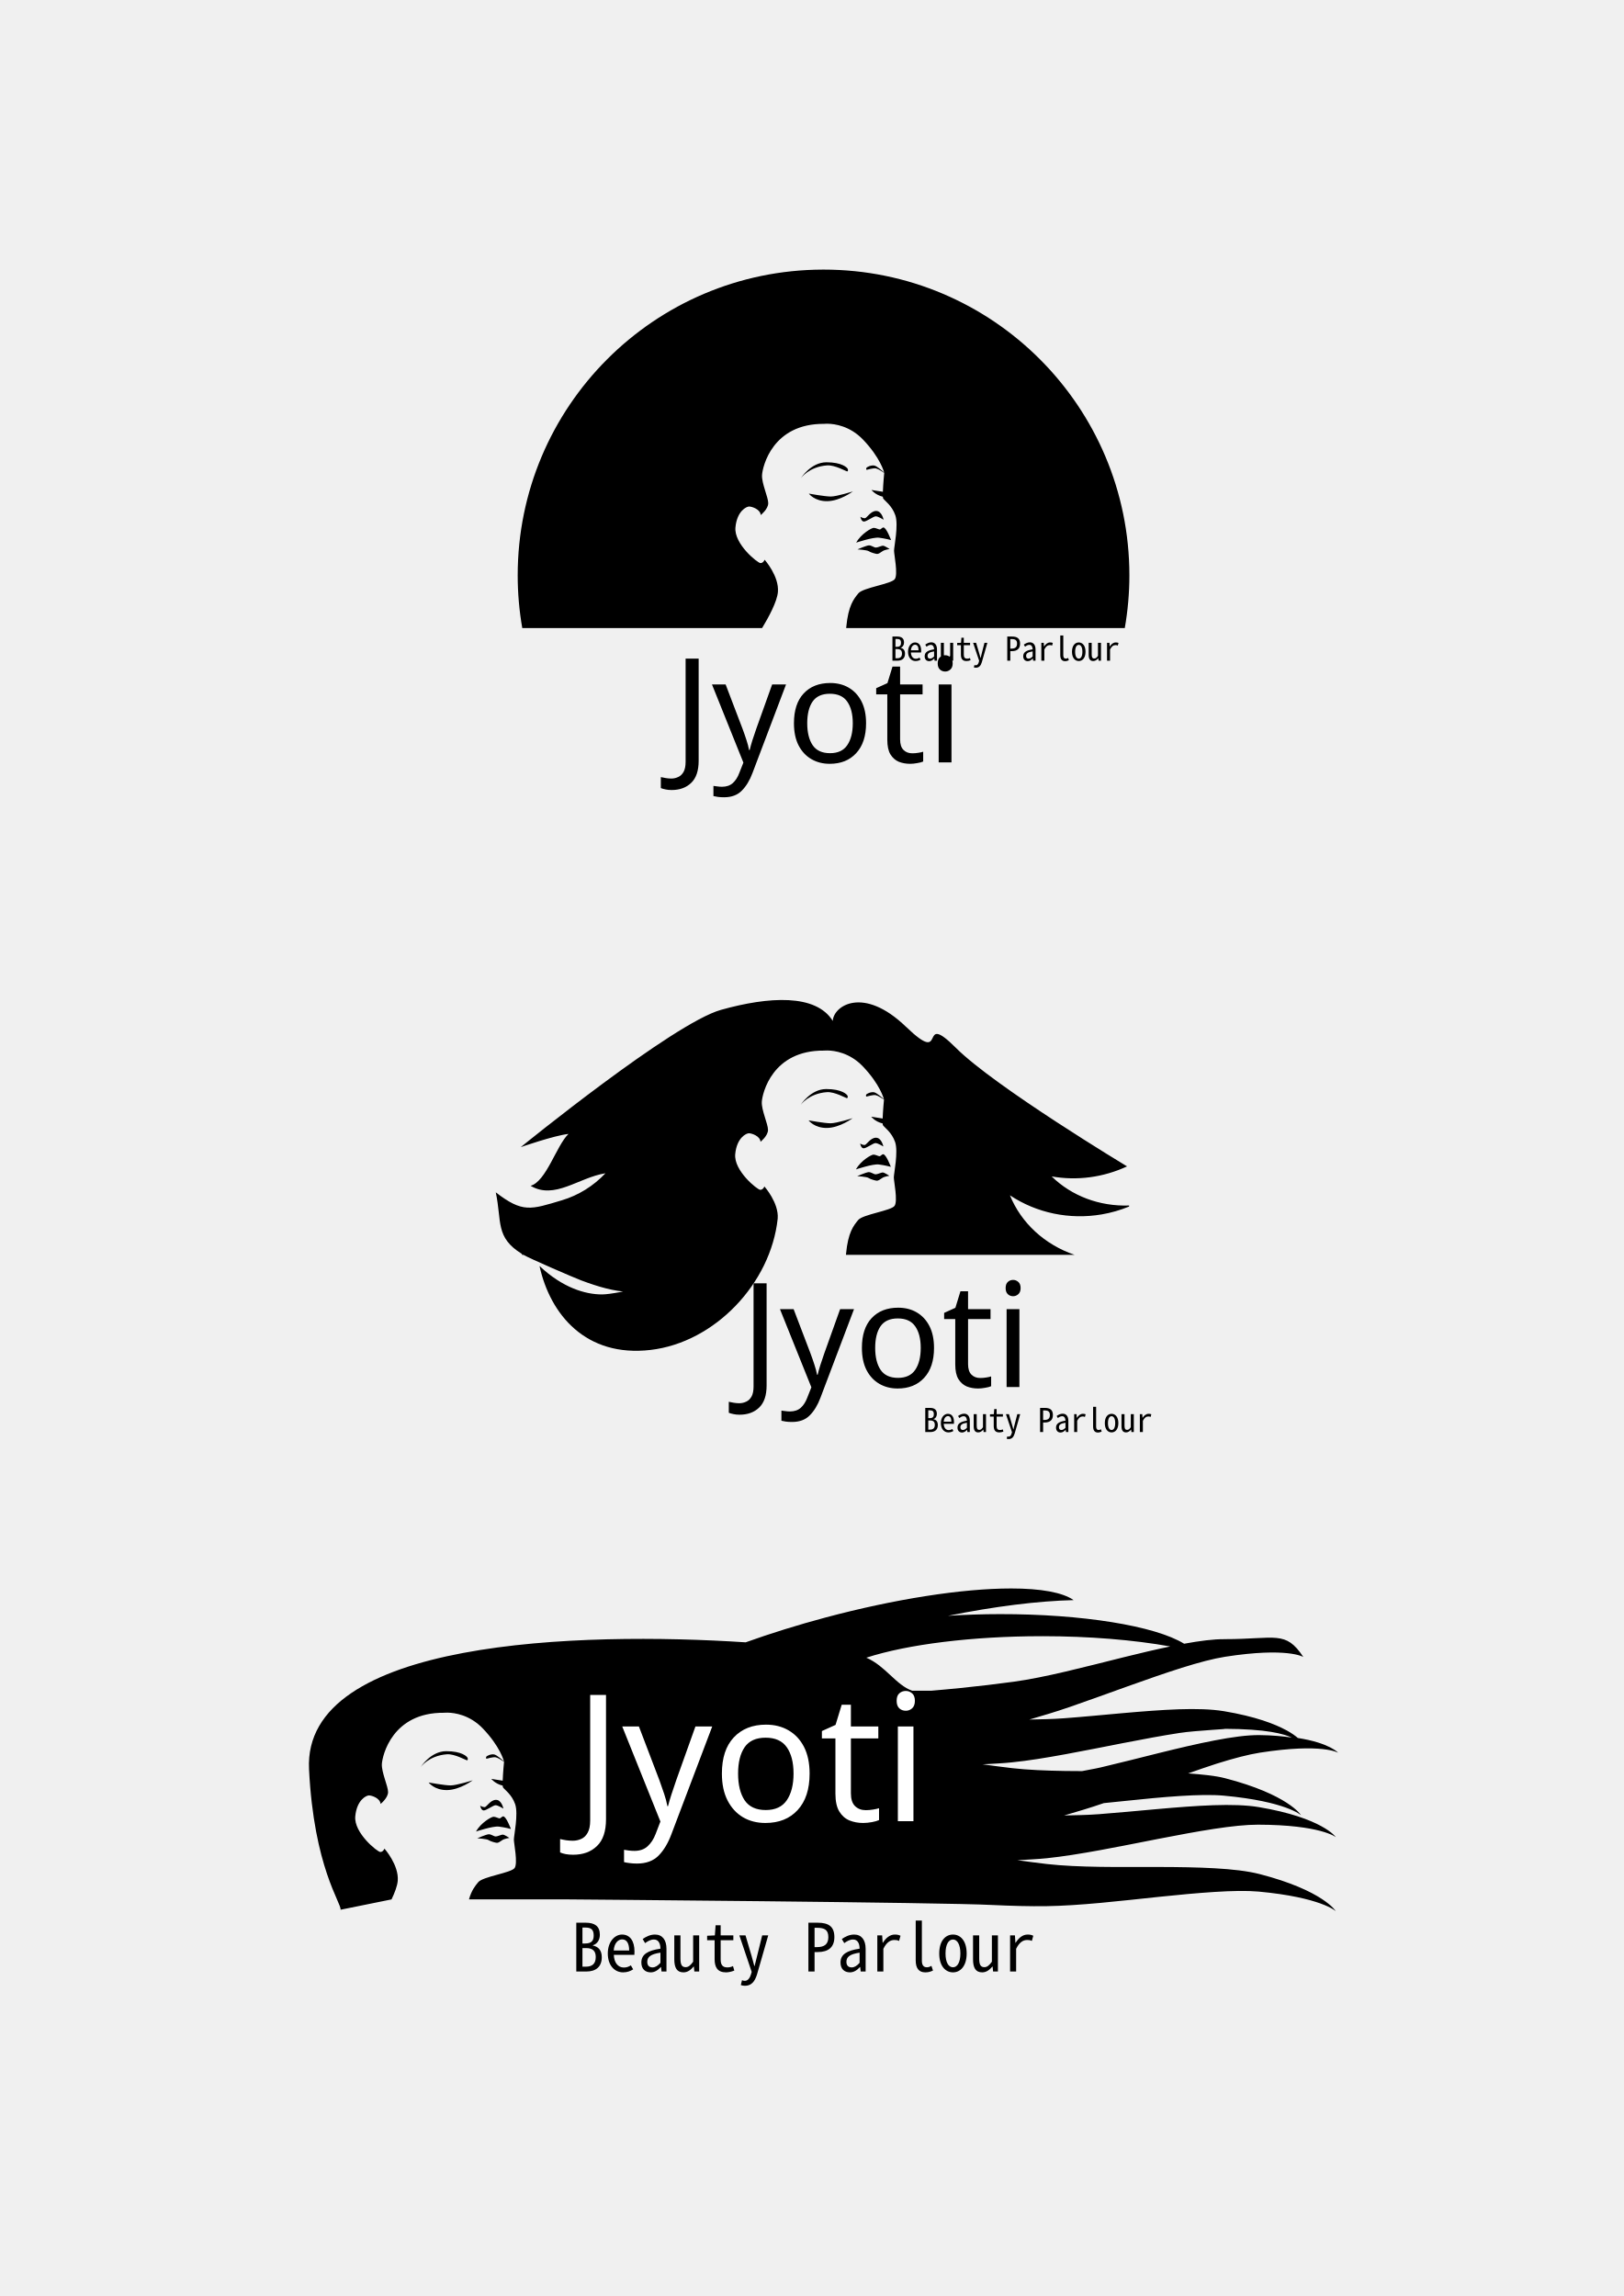
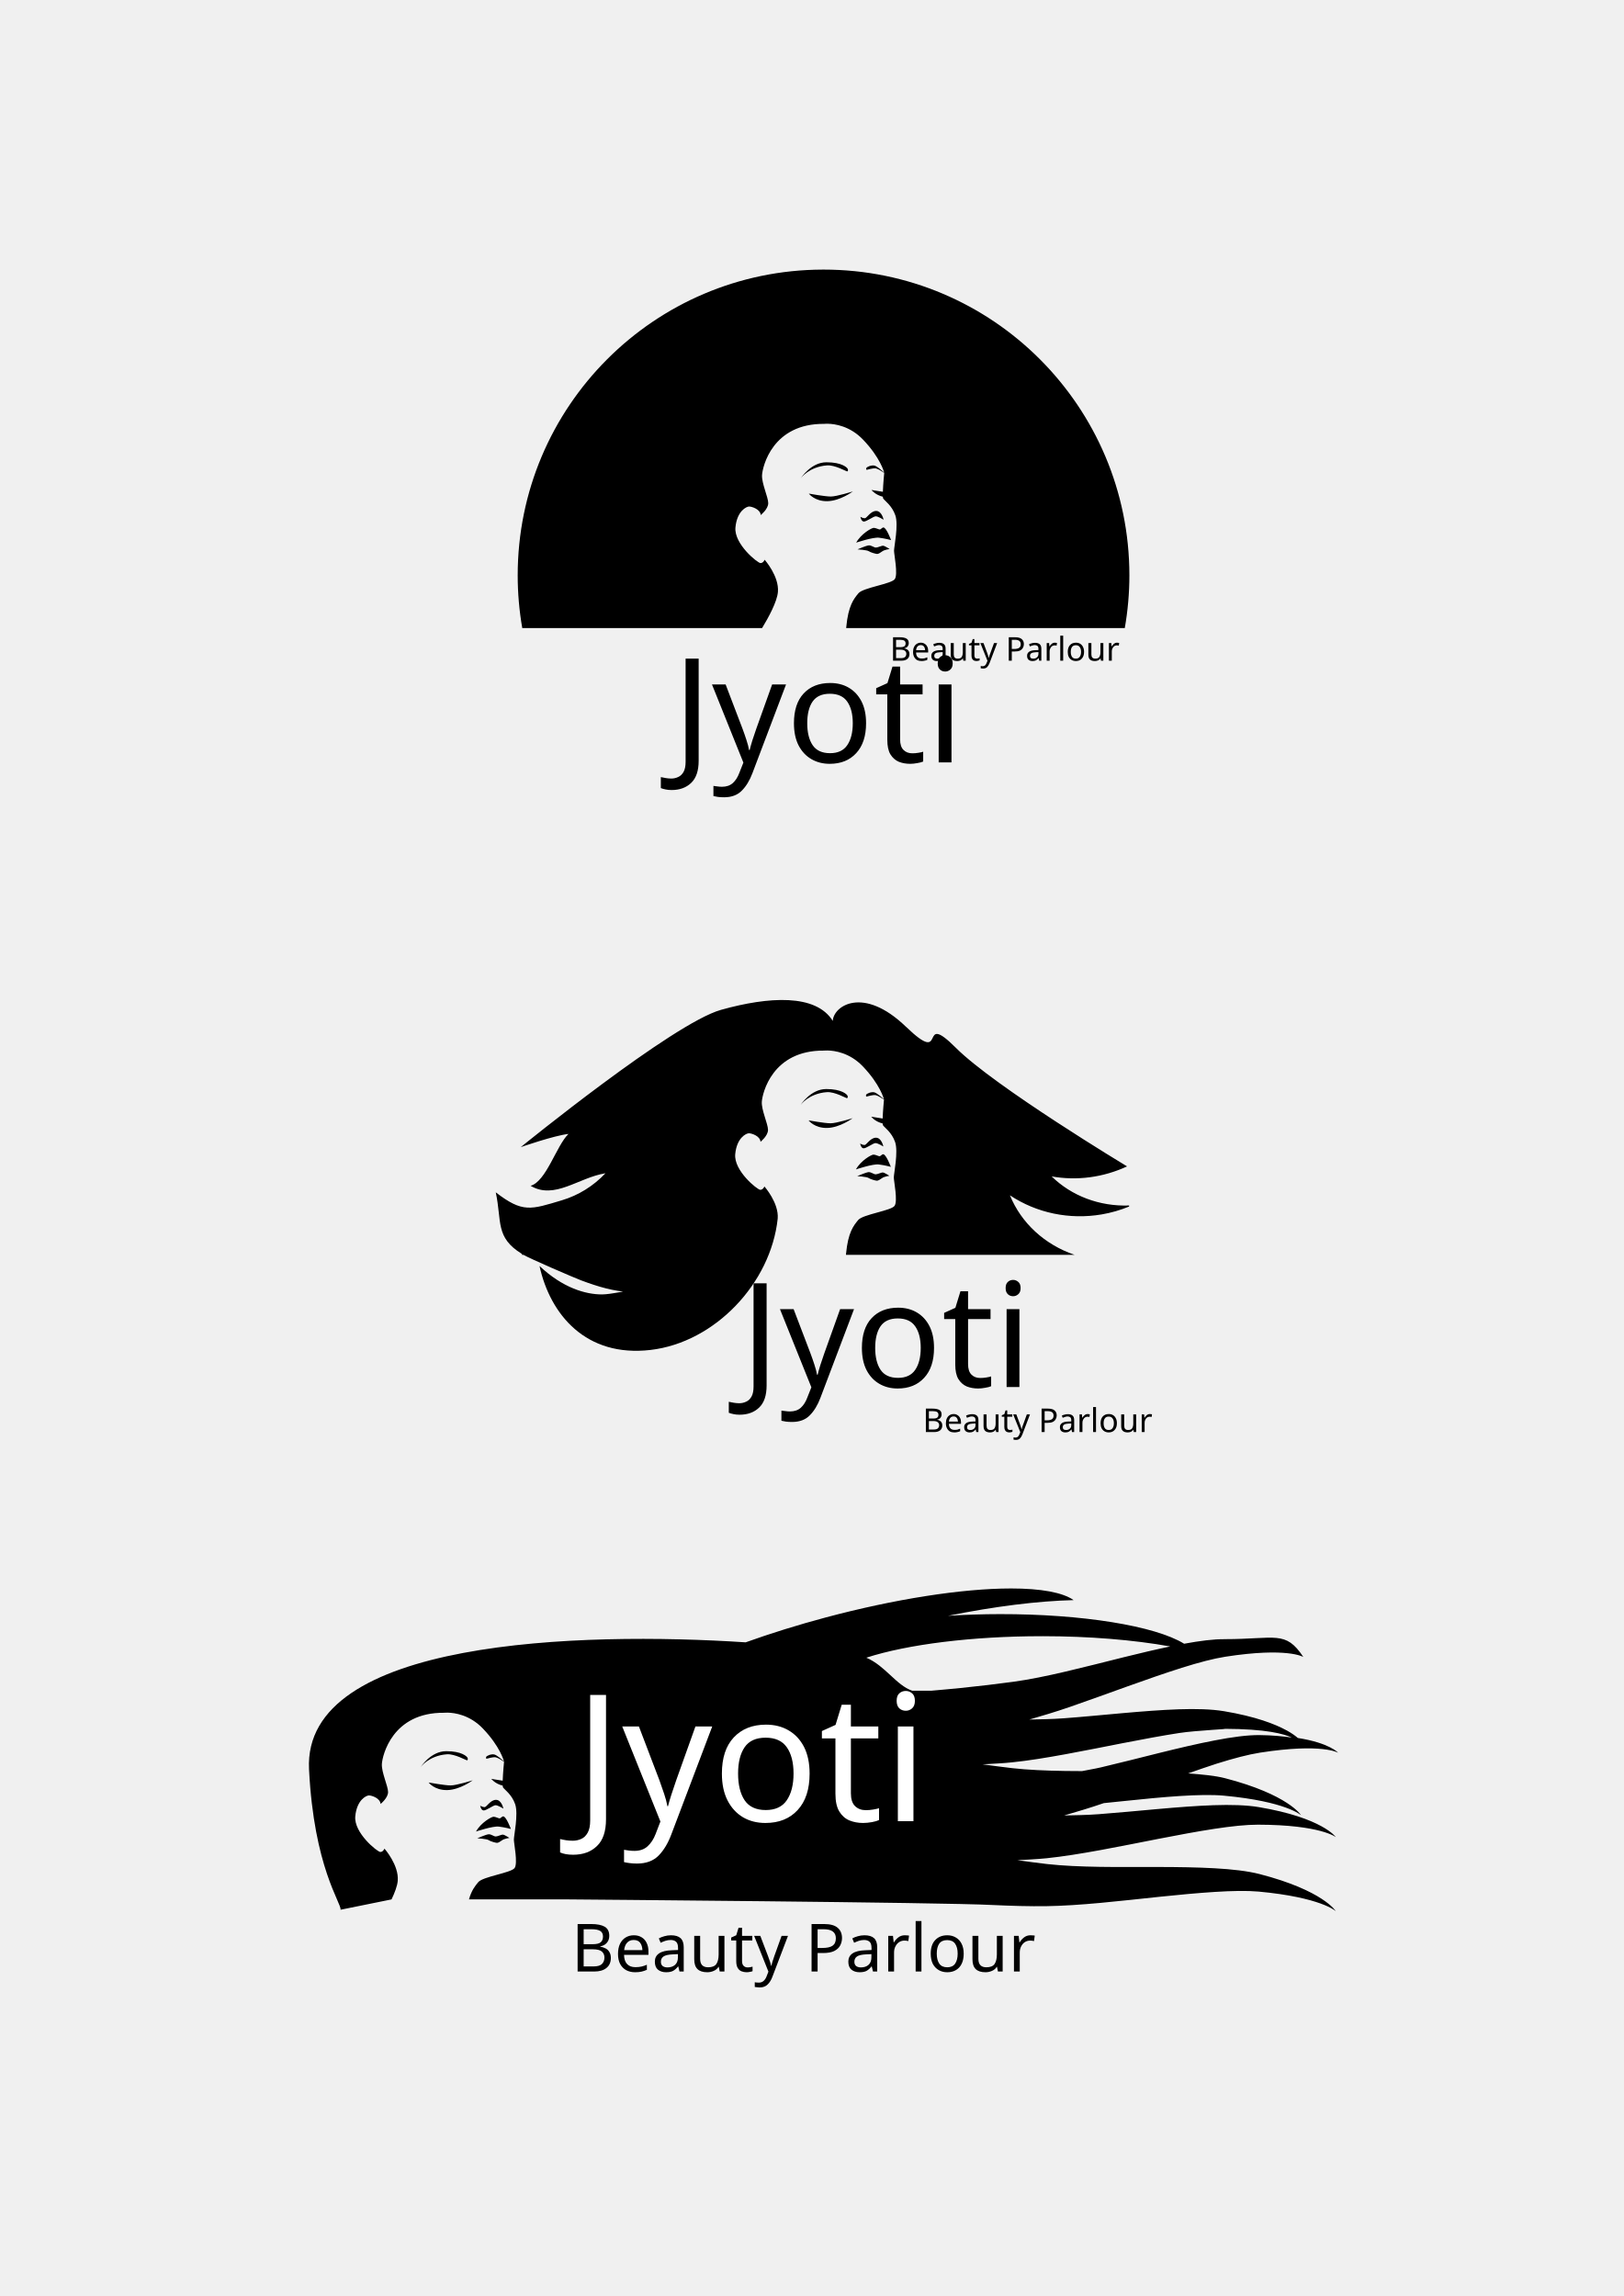
- <svg xmlns="http://www.w3.org/2000/svg" width="210mm" height="297mm" viewBox="0 0 210 297" version="1.1" id="svg8">
+ <svg xmlns="http://www.w3.org/2000/svg" id="svg8" version="1.1" viewBox="0 0 210 297" height="297mm" width="210mm">
  <defs id="defs2">
    </defs>
  <g id="layer1">
-     <g id="g1078" transform="translate(35.5906,13.22917)">
-       <path id="path923" style="fill:#000000;stroke:none;stroke-width:0.794;stroke-linecap:round" d="m 70.811,21.645 c -21.803,0.06 -39.446,17.752 -39.446,39.556 -6.3e-5,2.286 0.199,4.566 0.592,6.815 h 31.015 c 0.826,-1.36 1.945,-3.409 2.049,-4.682 0.167,-2.038 -1.719,-4.159 -1.719,-4.159 0,0 -0.167,0.434 -0.534,0.434 -0.368,0 -3.441,-2.472 -3.241,-4.611 0.2,-2.138 1.436,-2.706 1.77,-2.706 0.334,0 1.437,0.334 1.504,1.102 0,0 0.968,-0.768 0.968,-1.537 0,-0.768 -0.868,-2.573 -0.802,-3.642 0.067,-1.069 1.336,-6.681 8.051,-6.615 0,0 0.171,-0.021 0.464,-0.015 0.877,0.017 2.844,0.274 4.548,2.053 2.229,2.328 2.718,4.194 2.736,4.264 -0.283,-0.259 -0.948,-0.843 -1.268,-0.908 -0.41,-0.084 -0.999,0.181 -1.041,0.322 -0.043,0.141 -2.27e-4,0.229 0.056,0.229 0.057,0 0.822,-0.256 1.188,-0.181 0.31,0.064 0.876,0.446 1.067,0.577 -0.004,0.043 -0.141,1.463 -0.173,2.444 -0.752,-0.108 -1.478,-0.236 -1.478,-0.236 0,0 0.47,0.628 1.477,0.878 0.008,0.113 0.022,0.195 0.043,0.229 0.167,0.267 1.135,0.902 1.569,2.171 0.434,1.27 -0.167,4.076 -0.167,4.577 0,0.501 0.535,3.04 0.1,3.675 -0.434,0.635 -4.109,1.103 -4.71,1.838 -0.601,0.735 -1.303,1.57 -1.57,4.376 -0.004,0.044 -0.006,0.079 -0.01,0.122 H 109.882 c 0.394,-2.25 0.595,-4.53 0.595,-6.815 -9e-5,-21.846 -17.71,-39.556 -39.556,-39.556 -0.037,-5e-5 -0.073,-5e-5 -0.11,0 z m 0.482,24.925 c -2.008,0 -3.307,2.055 -3.307,2.055 0,0 1.063,-1.488 3.402,-1.654 0.992,-0.07 2.481,0.779 2.575,0.779 0.095,0 0.165,-0.118 0.095,-0.307 -0.071,-0.189 -0.756,-0.874 -2.764,-0.874 z m 3.426,3.768 c 0,0 -2.091,0.661 -2.859,0.661 -0.768,0 -2.844,-0.378 -2.844,-0.378 0,0 0.753,1.016 2.407,0.98 1.654,-0.035 3.296,-1.264 3.296,-1.264 z m 3.012,2.527 c -0.732,0 -1.217,0.945 -1.476,0.945 -0.26,0 -0.567,-0.189 -0.567,-0.189 0,0 0.095,0.579 0.425,0.614 0.331,0.035 1.228,-0.65 1.535,-0.673 0.307,-0.024 1.04,0.437 1.04,0.437 0,0 -0.225,-1.134 -0.957,-1.134 z m 0.933,2.138 c -0.165,0 -0.331,0.259 -0.472,0.259 -0.142,0 -0.52,-0.212 -0.78,-0.212 -0.26,0 -1.63,0.756 -2.268,1.914 0,0 2.174,-0.732 2.953,-0.638 0.78,0.095 1.559,0.307 1.559,0.307 0,0 -0.605,-1.63 -0.992,-1.63 z m -1.89,2.315 c -0.331,0.024 -1.465,0.519 -1.465,0.519 0,0 1.229,0.071 1.465,0.236 0.236,0.165 0.921,0.355 1.087,0.355 0.165,0 0.425,-0.166 0.685,-0.355 0.26,-0.189 0.921,-0.283 0.921,-0.283 0,0 -0.614,-0.402 -0.827,-0.425 -0.213,-0.024 -0.685,0.236 -0.945,0.236 -0.26,0 -0.591,-0.307 -0.921,-0.283 z" />
-       <text xml:space="preserve" style="font-style:normal;font-variant:normal;font-weight:normal;font-stretch:normal;font-size:18.793px;line-height:1.25;font-family:'Courier New';-inkscape-font-specification:'Courier New';letter-spacing:0px;word-spacing:0px;fill:#000000;fill-opacity:1;stroke:none;stroke-width:0.47" x="51.348" y="85.386" id="text835">
-         <tspan id="tspan833" x="51.348" y="85.386" style="font-style:normal;font-variant:normal;font-weight:normal;font-stretch:normal;font-family:'Great Vibes';-inkscape-font-specification:'Great Vibes';stroke-width:0.47">Jyoti</tspan>
+     <g transform="translate(35.5906,13.22917)" id="g1078">
+       <path d="m 70.811,21.645 c -21.803,0.06 -39.446,17.752 -39.446,39.556 -6.3e-5,2.286 0.199,4.566 0.592,6.815 h 31.015 c 0.826,-1.36 1.945,-3.409 2.049,-4.682 0.167,-2.038 -1.719,-4.159 -1.719,-4.159 0,0 -0.167,0.434 -0.534,0.434 -0.368,0 -3.441,-2.472 -3.241,-4.611 0.2,-2.138 1.436,-2.706 1.77,-2.706 0.334,0 1.437,0.334 1.504,1.102 0,0 0.968,-0.768 0.968,-1.537 0,-0.768 -0.868,-2.573 -0.802,-3.642 0.067,-1.069 1.336,-6.681 8.051,-6.615 0,0 0.171,-0.021 0.464,-0.015 0.877,0.017 2.844,0.274 4.548,2.053 2.229,2.328 2.718,4.194 2.736,4.264 -0.283,-0.259 -0.948,-0.843 -1.268,-0.908 -0.41,-0.084 -0.999,0.181 -1.041,0.322 -0.043,0.141 -2.27e-4,0.229 0.056,0.229 0.057,0 0.822,-0.256 1.188,-0.181 0.31,0.064 0.876,0.446 1.067,0.577 -0.004,0.043 -0.141,1.463 -0.173,2.444 -0.752,-0.108 -1.478,-0.236 -1.478,-0.236 0,0 0.47,0.628 1.477,0.878 0.008,0.113 0.022,0.195 0.043,0.229 0.167,0.267 1.135,0.902 1.569,2.171 0.434,1.27 -0.167,4.076 -0.167,4.577 0,0.501 0.535,3.04 0.1,3.675 -0.434,0.635 -4.109,1.103 -4.71,1.838 -0.601,0.735 -1.303,1.57 -1.57,4.376 -0.004,0.044 -0.006,0.079 -0.01,0.122 H 109.882 c 0.394,-2.25 0.595,-4.53 0.595,-6.815 -9e-5,-21.846 -17.71,-39.556 -39.556,-39.556 -0.037,-5e-5 -0.073,-5e-5 -0.11,0 z m 0.482,24.925 c -2.008,0 -3.307,2.055 -3.307,2.055 0,0 1.063,-1.488 3.402,-1.654 0.992,-0.07 2.481,0.779 2.575,0.779 0.095,0 0.165,-0.118 0.095,-0.307 -0.071,-0.189 -0.756,-0.874 -2.764,-0.874 z m 3.426,3.768 c 0,0 -2.091,0.661 -2.859,0.661 -0.768,0 -2.844,-0.378 -2.844,-0.378 0,0 0.753,1.016 2.407,0.98 1.654,-0.035 3.296,-1.264 3.296,-1.264 z m 3.012,2.527 c -0.732,0 -1.217,0.945 -1.476,0.945 -0.26,0 -0.567,-0.189 -0.567,-0.189 0,0 0.095,0.579 0.425,0.614 0.331,0.035 1.228,-0.65 1.535,-0.673 0.307,-0.024 1.04,0.437 1.04,0.437 0,0 -0.225,-1.134 -0.957,-1.134 z m 0.933,2.138 c -0.165,0 -0.331,0.259 -0.472,0.259 -0.142,0 -0.52,-0.212 -0.78,-0.212 -0.26,0 -1.63,0.756 -2.268,1.914 0,0 2.174,-0.732 2.953,-0.638 0.78,0.095 1.559,0.307 1.559,0.307 0,0 -0.605,-1.63 -0.992,-1.63 z m -1.89,2.315 c -0.331,0.024 -1.465,0.519 -1.465,0.519 0,0 1.229,0.071 1.465,0.236 0.236,0.165 0.921,0.355 1.087,0.355 0.165,0 0.425,-0.166 0.685,-0.355 0.26,-0.189 0.921,-0.283 0.921,-0.283 0,0 -0.614,-0.402 -0.827,-0.425 -0.213,-0.024 -0.685,0.236 -0.945,0.236 -0.26,0 -0.591,-0.307 -0.921,-0.283 z" style="fill:#000000;stroke:none;stroke-width:0.794;stroke-linecap:round" id="path923" />
+       <text id="text835" y="85.386" x="51.348" style="font-style:normal;font-variant:normal;font-weight:normal;font-stretch:normal;font-size:18.793px;line-height:1.25;font-family:'Courier New';-inkscape-font-specification:'Courier New';letter-spacing:0px;word-spacing:0px;fill:#000000;fill-opacity:1;stroke:none;stroke-width:0.47" xml:space="preserve">
+         <tspan style="font-style:normal;font-variant:normal;font-weight:normal;font-stretch:normal;font-family:'Great Vibes';-inkscape-font-specification:'Great Vibes';stroke-width:0.47" y="85.386" x="51.348" id="tspan833">Jyoti</tspan>
      </text>
-       <text xml:space="preserve" style="font-style:normal;font-variant:normal;font-weight:normal;font-stretch:normal;font-size:4.248px;line-height:1.25;font-family:'Noto Sans Mono CJK TC';-inkscape-font-specification:'Noto Sans Mono CJK TC, Normal';font-variant-ligatures:normal;font-variant-caps:normal;font-variant-numeric:normal;font-variant-east-asian:normal;letter-spacing:0px;word-spacing:0px;fill:#000000;fill-opacity:1;stroke:none;stroke-width:0.106" x="79.503" y="72.232" id="text839">
-         <tspan id="tspan837" x="79.503" y="72.232" style="font-style:normal;font-variant:normal;font-weight:normal;font-stretch:normal;font-size:4.248px;font-family:'Noto Sans Mono CJK TC';-inkscape-font-specification:'Noto Sans Mono CJK TC, Normal';font-variant-ligatures:normal;font-variant-caps:normal;font-variant-numeric:normal;font-variant-east-asian:normal;stroke-width:0.106">Beauty Parlour</tspan>
+       <text id="text839" y="72.232" x="79.503" style="font-style:normal;font-variant:normal;font-weight:normal;font-stretch:normal;font-size:4.248px;line-height:1.25;font-family:'Noto Sans';-inkscape-font-specification:'Noto Sans, Normal';font-variant-ligatures:normal;font-variant-caps:normal;font-variant-numeric:normal;font-variant-east-asian:normal;letter-spacing:0px;word-spacing:0px;fill:#000000;fill-opacity:1;stroke:none;stroke-width:0.106;" xml:space="preserve">
+         <tspan style="font-style:normal;font-variant:normal;font-weight:normal;font-stretch:normal;font-size:4.248px;font-family:'Noto Sans';-inkscape-font-specification:'Noto Sans, Normal';font-variant-ligatures:normal;font-variant-caps:normal;font-variant-numeric:normal;font-variant-east-asian:normal;stroke-width:0.106;" y="72.232" x="79.503" id="tspan837">Beauty Parlour</tspan>
      </text>
    </g>
-     <g id="g1071" transform="translate(56.72663,42.71131)">
-       <path id="path944" style="fill:#000000;stroke:none;stroke-width:0.794;stroke-linecap:round" d="m 60.446,90.107 c -5.533,-5.344 -9.383,-2.695 -9.467,-0.755 -2.182,-3.52 -8.244,-3.17 -14.46,-1.432 -6.216,1.739 -25.893,17.756 -25.893,17.756 0,0 4.332,-1.51 6.171,-1.707 -1.548,1.48 -2.874,6.149 -4.901,6.709 3.111,1.845 6.184,-1.063 9.685,-1.623 -1.561,1.656 -3.497,2.857 -5.638,3.497 -4.016,1.2 -5.065,1.663 -8.55,-1.029 0.81,3.785 -0.094,5.821 3.378,7.963 0.007,0.04 0.013,0.081 0.02,0.121 h 0.18 c 0.807,0.482 6.571,2.97 7.454,3.301 4.49,1.685 8.153,2.357 11.997,-0.094 0,0 -7.193,1.916 -9.302,1.916 -2.11,-1.3e-4 -5.057,-0.837 -8.069,-3.679 1.387,6.319 6.027,11.83 14.353,10.86 8.326,-0.969 15.56,-8.617 16.452,-16.987 0.167,-2.038 -1.719,-4.159 -1.719,-4.159 0,0 -0.167,0.434 -0.534,0.434 -0.368,0 -3.441,-2.472 -3.241,-4.611 0.2,-2.138 1.436,-2.706 1.77,-2.706 0.334,0 1.437,0.334 1.504,1.102 0,0 0.968,-0.768 0.968,-1.537 0,-0.768 -0.868,-2.573 -0.802,-3.642 0.067,-1.069 1.336,-6.681 8.051,-6.615 0,0 0.171,-0.021 0.464,-0.015 0.877,0.017 2.844,0.274 4.548,2.053 2.229,2.328 2.718,4.194 2.736,4.264 -0.283,-0.259 -0.948,-0.843 -1.268,-0.908 -0.41,-0.084 -0.999,0.181 -1.041,0.322 -0.043,0.141 -2.3e-4,0.229 0.056,0.229 0.057,0 0.822,-0.256 1.188,-0.181 0.31,0.064 0.876,0.446 1.067,0.577 -0.004,0.043 -0.141,1.463 -0.173,2.444 -0.752,-0.108 -1.478,-0.236 -1.478,-0.236 0,0 0.47,0.628 1.477,0.878 0.008,0.113 0.022,0.195 0.043,0.229 0.167,0.267 1.135,0.902 1.569,2.171 0.434,1.27 -0.167,4.076 -0.167,4.577 0,0.501 0.535,3.04 0.1,3.675 -0.434,0.635 -4.109,1.103 -4.71,1.838 -0.601,0.735 -1.303,1.57 -1.57,4.376 -0.004,0.044 -0.006,0.079 -0.01,0.122 h 29.562 c -3.864,-1.318 -6.9,-4.116 -8.352,-7.696 3.448,2.294 7.709,3.181 11.868,2.47 1.216,-0.208 2.405,-0.55 3.543,-1.018 5.29e-4,-0.045 7.94e-4,-0.089 0.002,-0.134 -3.82,0.131 -7.427,-1.224 -10.02,-3.763 3.273,0.584 6.686,0.13 9.754,-1.297 0,0 -17.114,-10.307 -22.13,-15.327 -5.016,-5.02 -0.931,2.607 -6.464,-2.737 z M 50.126,98.163 c -2.008,0 -3.307,2.055 -3.307,2.055 0,0 1.063,-1.488 3.402,-1.654 0.992,-0.07 2.481,0.779 2.575,0.779 0.095,0 0.165,-0.118 0.095,-0.307 -0.071,-0.189 -0.756,-0.874 -2.764,-0.874 z m 3.426,3.768 c 0,0 -2.091,0.661 -2.859,0.661 -0.768,0 -2.844,-0.378 -2.844,-0.378 0,0 0.753,1.016 2.407,0.98 1.654,-0.035 3.296,-1.264 3.296,-1.264 z m 3.012,2.527 c -0.732,0 -1.217,0.945 -1.476,0.945 -0.26,0 -0.567,-0.189 -0.567,-0.189 0,0 0.095,0.579 0.425,0.614 0.331,0.035 1.228,-0.65 1.535,-0.673 0.307,-0.024 1.04,0.437 1.04,0.437 0,0 -0.225,-1.134 -0.957,-1.134 z m 0.933,2.138 c -0.165,0 -0.331,0.259 -0.472,0.259 -0.142,0 -0.52,-0.212 -0.78,-0.212 -0.26,0 -1.63,0.756 -2.268,1.914 0,0 2.174,-0.732 2.953,-0.638 0.78,0.095 1.559,0.307 1.559,0.307 0,0 -0.605,-1.63 -0.992,-1.63 z m -1.89,2.315 c -0.331,0.024 -1.465,0.519 -1.465,0.519 0,0 1.229,0.071 1.465,0.236 0.236,0.165 0.921,0.354 1.087,0.354 0.165,0 0.425,-0.166 0.685,-0.354 0.26,-0.189 0.921,-0.283 0.921,-0.283 0,0 -0.614,-0.402 -0.827,-0.425 -0.213,-0.024 -0.685,0.236 -0.945,0.236 -0.26,0 -0.591,-0.307 -0.921,-0.283 z" />
-       <text xml:space="preserve" style="font-style:normal;font-variant:normal;font-weight:normal;font-stretch:normal;font-size:18.793px;line-height:1.25;font-family:'Courier New';-inkscape-font-specification:'Courier New';letter-spacing:0px;word-spacing:0px;fill:#000000;fill-opacity:1;stroke:none;stroke-width:0.47" x="39.001" y="136.712" id="text948">
-         <tspan id="tspan946" x="39.001" y="136.712" style="font-style:normal;font-variant:normal;font-weight:normal;font-stretch:normal;font-family:'Great Vibes';-inkscape-font-specification:'Great Vibes';stroke-width:0.47">Jyoti</tspan>
+     <g transform="translate(56.72663,42.71131)" id="g1071">
+       <path d="m 60.446,90.107 c -5.533,-5.344 -9.383,-2.695 -9.467,-0.755 -2.182,-3.52 -8.244,-3.17 -14.46,-1.432 -6.216,1.739 -25.893,17.756 -25.893,17.756 0,0 4.332,-1.51 6.171,-1.707 -1.548,1.48 -2.874,6.149 -4.901,6.709 3.111,1.845 6.184,-1.063 9.685,-1.623 -1.561,1.656 -3.497,2.857 -5.638,3.497 -4.016,1.2 -5.065,1.663 -8.55,-1.029 0.81,3.785 -0.094,5.821 3.378,7.963 0.007,0.04 0.013,0.081 0.02,0.121 h 0.18 c 0.807,0.482 6.571,2.97 7.454,3.301 4.49,1.685 8.153,2.357 11.997,-0.094 0,0 -7.193,1.916 -9.302,1.916 -2.11,-1.3e-4 -5.057,-0.837 -8.069,-3.679 1.387,6.319 6.027,11.83 14.353,10.86 8.326,-0.969 15.56,-8.617 16.452,-16.987 0.167,-2.038 -1.719,-4.159 -1.719,-4.159 0,0 -0.167,0.434 -0.534,0.434 -0.368,0 -3.441,-2.472 -3.241,-4.611 0.2,-2.138 1.436,-2.706 1.77,-2.706 0.334,0 1.437,0.334 1.504,1.102 0,0 0.968,-0.768 0.968,-1.537 0,-0.768 -0.868,-2.573 -0.802,-3.642 0.067,-1.069 1.336,-6.681 8.051,-6.615 0,0 0.171,-0.021 0.464,-0.015 0.877,0.017 2.844,0.274 4.548,2.053 2.229,2.328 2.718,4.194 2.736,4.264 -0.283,-0.259 -0.948,-0.843 -1.268,-0.908 -0.41,-0.084 -0.999,0.181 -1.041,0.322 -0.043,0.141 -2.3e-4,0.229 0.056,0.229 0.057,0 0.822,-0.256 1.188,-0.181 0.31,0.064 0.876,0.446 1.067,0.577 -0.004,0.043 -0.141,1.463 -0.173,2.444 -0.752,-0.108 -1.478,-0.236 -1.478,-0.236 0,0 0.47,0.628 1.477,0.878 0.008,0.113 0.022,0.195 0.043,0.229 0.167,0.267 1.135,0.902 1.569,2.171 0.434,1.27 -0.167,4.076 -0.167,4.577 0,0.501 0.535,3.04 0.1,3.675 -0.434,0.635 -4.109,1.103 -4.71,1.838 -0.601,0.735 -1.303,1.57 -1.57,4.376 -0.004,0.044 -0.006,0.079 -0.01,0.122 h 29.562 c -3.864,-1.318 -6.9,-4.116 -8.352,-7.696 3.448,2.294 7.709,3.181 11.868,2.47 1.216,-0.208 2.405,-0.55 3.543,-1.018 5.29e-4,-0.045 7.94e-4,-0.089 0.002,-0.134 -3.82,0.131 -7.427,-1.224 -10.02,-3.763 3.273,0.584 6.686,0.13 9.754,-1.297 0,0 -17.114,-10.307 -22.13,-15.327 -5.016,-5.02 -0.931,2.607 -6.464,-2.737 z M 50.126,98.163 c -2.008,0 -3.307,2.055 -3.307,2.055 0,0 1.063,-1.488 3.402,-1.654 0.992,-0.07 2.481,0.779 2.575,0.779 0.095,0 0.165,-0.118 0.095,-0.307 -0.071,-0.189 -0.756,-0.874 -2.764,-0.874 z m 3.426,3.768 c 0,0 -2.091,0.661 -2.859,0.661 -0.768,0 -2.844,-0.378 -2.844,-0.378 0,0 0.753,1.016 2.407,0.98 1.654,-0.035 3.296,-1.264 3.296,-1.264 z m 3.012,2.527 c -0.732,0 -1.217,0.945 -1.476,0.945 -0.26,0 -0.567,-0.189 -0.567,-0.189 0,0 0.095,0.579 0.425,0.614 0.331,0.035 1.228,-0.65 1.535,-0.673 0.307,-0.024 1.04,0.437 1.04,0.437 0,0 -0.225,-1.134 -0.957,-1.134 z m 0.933,2.138 c -0.165,0 -0.331,0.259 -0.472,0.259 -0.142,0 -0.52,-0.212 -0.78,-0.212 -0.26,0 -1.63,0.756 -2.268,1.914 0,0 2.174,-0.732 2.953,-0.638 0.78,0.095 1.559,0.307 1.559,0.307 0,0 -0.605,-1.63 -0.992,-1.63 z m -1.89,2.315 c -0.331,0.024 -1.465,0.519 -1.465,0.519 0,0 1.229,0.071 1.465,0.236 0.236,0.165 0.921,0.354 1.087,0.354 0.165,0 0.425,-0.166 0.685,-0.354 0.26,-0.189 0.921,-0.283 0.921,-0.283 0,0 -0.614,-0.402 -0.827,-0.425 -0.213,-0.024 -0.685,0.236 -0.945,0.236 -0.26,0 -0.591,-0.307 -0.921,-0.283 z" style="fill:#000000;stroke:none;stroke-width:0.794;stroke-linecap:round" id="path944" />
+       <text id="text948" y="136.712" x="39.001" style="font-style:normal;font-variant:normal;font-weight:normal;font-stretch:normal;font-size:18.793px;line-height:1.25;font-family:'Courier New';-inkscape-font-specification:'Courier New';letter-spacing:0px;word-spacing:0px;fill:#000000;fill-opacity:1;stroke:none;stroke-width:0.47" xml:space="preserve">
+         <tspan style="font-style:normal;font-variant:normal;font-weight:normal;font-stretch:normal;font-family:'Great Vibes';-inkscape-font-specification:'Great Vibes';stroke-width:0.47" y="136.712" x="39.001" id="tspan946">Jyoti</tspan>
      </text>
-       <text xml:space="preserve" style="font-style:normal;font-variant:normal;font-weight:normal;font-stretch:normal;font-size:4.248px;line-height:1.25;font-family:'Noto Sans Mono CJK TC';-inkscape-font-specification:'Noto Sans Mono CJK TC, Normal';font-variant-ligatures:normal;font-variant-caps:normal;font-variant-numeric:normal;font-variant-east-asian:normal;letter-spacing:0px;word-spacing:0px;fill:#000000;fill-opacity:1;stroke:none;stroke-width:0.106" x="62.613" y="142.534" id="text952">
-         <tspan id="tspan950" x="62.613" y="142.534" style="font-style:normal;font-variant:normal;font-weight:normal;font-stretch:normal;font-size:4.248px;font-family:'Noto Sans Mono CJK TC';-inkscape-font-specification:'Noto Sans Mono CJK TC, Normal';font-variant-ligatures:normal;font-variant-caps:normal;font-variant-numeric:normal;font-variant-east-asian:normal;stroke-width:0.106">Beauty Parlour</tspan>
+       <text id="text952" y="142.534" x="62.613" style="font-style:normal;font-variant:normal;font-weight:normal;font-stretch:normal;font-size:4.248px;line-height:1.25;font-family:'Noto Sans Mono CJK TC';-inkscape-font-specification:'Noto Sans Mono CJK TC, Normal';font-variant-ligatures:normal;font-variant-caps:normal;font-variant-numeric:normal;font-variant-east-asian:normal;letter-spacing:0px;word-spacing:0px;fill:#000000;fill-opacity:1;stroke:none;stroke-width:0.106" xml:space="preserve">
+         <tspan style="font-style:normal;font-variant:normal;font-weight:normal;font-stretch:normal;font-size:4.248px;font-family:'Noto Sans';-inkscape-font-specification:'Noto Sans';font-variant-ligatures:normal;font-variant-caps:normal;font-variant-numeric:normal;font-variant-east-asian:normal;stroke-width:0.106" y="142.534" x="62.613" id="tspan950">Beauty Parlour</tspan>
      </text>
    </g>
-     <g id="g1064" transform="translate(17.73325,51.40476)">
-       <path id="path989" style="fill:#000000;stroke:none;stroke-width:3;stroke-linecap:round" d="m 427.127,582.32 a 28.84,122.419 74.958 0 0 -90.684,14.215 28.84,122.419 74.958 0 0 -38.975,12.119 c -80.705,-5.292 -216.584,-1.503 -213.43,62.047 2.384,48.036 15.839,65.346 15.416,68.688 l 24.91,-5.051 c 1.585,-3.311 2.834,-6.606 3.039,-9.107 0.631,-7.702 -6.496,-15.721 -6.496,-15.721 0,0 -0.631,1.641 -2.02,1.641 -1.389,0 -13.006,-9.345 -12.248,-17.426 0.758,-8.081 5.429,-10.227 6.691,-10.227 1.263,0 5.431,1.262 5.684,4.166 0,0 3.66,-2.904 3.66,-5.809 0,-2.904 -3.282,-9.723 -3.029,-13.764 0.252,-4.041 5.05,-25.253 30.43,-25 0,0 0.647,-0.078 1.752,-0.057 3.315,0.065 10.75,1.034 17.189,7.758 8.426,8.797 10.273,15.853 10.34,16.115 -1.069,-0.978 -3.583,-3.185 -4.793,-3.434 -1.55,-0.318 -3.775,0.683 -3.936,1.217 -0.161,0.534 -7.8e-4,0.867 0.213,0.867 0.214,0 3.107,-0.969 4.488,-0.684 1.172,0.243 3.311,1.685 4.031,2.18 -0.015,0.163 -0.532,5.531 -0.652,9.236 -2.842,-0.408 -5.586,-0.893 -5.586,-0.893 0,0 1.777,2.375 5.582,3.32 0.03,0.428 0.082,0.736 0.162,0.865 0.631,1.01 4.29,3.409 5.932,8.207 1.642,4.798 -0.631,15.405 -0.631,17.299 0,1.894 2.02,11.49 0.379,13.889 -1.641,2.399 -15.53,4.167 -17.803,6.945 -1.545,1.888 -3.263,3.956 -4.523,8.414 h 48.717 c 0,0 183.718,1.463 207.191,2.736 9.013,0.429 18.331,0.692 26.414,0.568 7.851,-0.116 16.81,-0.721 26.346,-1.596 9.362,-0.857 19.084,-1.961 28.68,-2.963 9.595,-1.003 18.811,-1.868 27.125,-2.393 8.496,-0.537 15.807,-0.687 21.51,-0.174 30.563,2.838 37.744,9.57 37.744,9.57 0,0 -6.128,-10.08 -37.203,-18.117 -5.93,-1.523 -13.457,-2.365 -22.051,-2.85 -8.426,-0.473 -17.766,-0.609 -27.395,-0.627 -9.683,-0.019 -19.314,0.081 -28.646,-0.066 -9.498,-0.146 -18.231,-0.528 -25.771,-1.367 -4.435,-0.485 -9.623,-1.22 -14.576,-1.879 4.872,-0.306 9.955,-0.514 14.34,-0.969 7.841,-0.811 16.783,-2.258 26.277,-3.988 9.321,-1.701 18.994,-3.664 28.545,-5.527 9.549,-1.864 18.738,-3.572 27.023,-4.842 8.467,-1.298 15.765,-2.062 21.477,-2.051 30.611,0.084 38.014,6.096 38.014,6.096 0,0 -6.493,-9.457 -37.777,-14.699 -5.969,-0.992 -13.489,-1.201 -22.086,-0.91 -8.429,0.292 -17.744,1.029 -27.359,1.881 -9.671,0.854 -19.321,1.812 -28.646,2.506 -6.251,0.467 -11.504,0.493 -16.979,0.627 6.168,-1.797 12.413,-3.633 19.412,-6.039 3.363,-0.356 6.662,-0.677 10.012,-1.027 9.595,-1.003 18.844,-1.924 27.158,-2.449 8.496,-0.537 15.773,-0.689 21.477,-0.176 30.563,2.838 37.777,9.57 37.777,9.57 0,0 -6.161,-10.08 -37.236,-18.117 -4.829,-1.243 -11.3,-1.82 -17.959,-2.336 4.658,-1.607 9.608,-3.388 13.867,-4.729 8.357,-2.628 15.586,-4.523 21.273,-5.414 30.482,-4.742 38.184,0.064 38.184,0.064 0,0 -4.118,-4.778 -19.719,-7.236 -1.093,-0.963 -2.842,-2.278 -5.547,-3.76 h -0.037 c -5.522,-3.019 -14.957,-6.726 -30.574,-9.344 h -0.039 c -5.965,-0.989 -13.502,-1.203 -22.086,-0.912 -8.429,0.292 -17.746,1.03 -27.361,1.879 -9.671,0.854 -19.32,1.815 -28.645,2.506 -6.239,0.464 -11.48,0.493 -16.945,0.627 6.269,-1.829 12.628,-3.699 19.752,-6.152 9.185,-3.163 18.701,-6.664 28.105,-10.027 9.404,-3.363 18.472,-6.545 26.65,-9.117 8.357,-2.628 15.551,-4.521 21.238,-5.412 30.482,-4.742 38.184,0.117 38.184,0.117 -8.719,-13.175 -13.448,-8.718 -38.418,-8.717 l 0.008,0.012 c -5.468,-0.058 -12.239,0.83 -19.857,2.227 a 22.828,96.899 89.842 0 0 -90.07,-14.48 22.828,96.899 89.842 0 0 -25.371,0.83 32.96,134.661 74.951 0 1 61.42,-7.678 28.84,122.419 74.958 0 0 -30.658,-5.693 z m 15.707,23.33 a 26.089,106.59 89.835 0 1 62.193,5.018 c -7.117,1.481 -14.711,3.278 -22.539,5.221 -9.58,2.378 -19.13,4.845 -28.375,7.008 -9.408,2.202 -18.069,3.981 -25.602,5.014 -7.891,1.088 -17.019,2.158 -25.975,3.076 -5.044,0.519 -9.414,0.876 -14.172,1.311 h -9.525 c -7.866,-2.748 -13.022,-12.108 -22.387,-16.133 a 26.089,106.59 89.835 0 1 85.363,-10.512 26.089,106.59 89.835 0 1 1.018,-0.002 z m 88.383,45.281 c 21.272,0.083 29.185,2.5 33.254,4.271 -4.536,-0.595 -9.356,-1.14 -15.795,-1.195 -5.998,-0.064 -13.507,0.977 -22.051,2.619 -8.376,1.613 -17.597,3.79 -27.123,6.154 -9.58,2.377 -19.132,4.845 -28.377,7.008 -3.381,0.791 -6.028,1.151 -9.199,1.822 -2.743,-0.011 -5.589,-0.011 -8.285,-0.062 -9.498,-0.146 -18.231,-0.53 -25.771,-1.369 -4.435,-0.485 -9.623,-1.223 -14.576,-1.879 4.872,-0.303 9.955,-0.484 14.34,-0.969 7.841,-0.773 16.784,-2.258 26.277,-3.988 9.321,-1.698 18.994,-3.662 28.545,-5.525 h 0.039 c 9.537,-1.861 18.714,-3.577 26.988,-4.844 8.21,-1.262 25.869,-1.995 21.734,-2.043 z m -380.109,10.939 c -7.589,0 -12.5,7.768 -12.5,7.768 0,0 4.018,-5.625 12.857,-6.25 3.75,-0.265 9.375,2.945 9.732,2.945 0.357,0 0.625,-0.446 0.357,-1.16 -0.268,-0.714 -2.858,-3.303 -10.447,-3.303 z m 12.947,14.24 c 0,0 -7.903,2.5 -10.805,2.5 -2.902,0 -10.75,-1.428 -10.75,-1.428 0,0 2.848,3.839 9.098,3.705 6.25,-0.134 12.457,-4.777 12.457,-4.777 z m 11.383,9.553 c -2.768,0 -4.598,3.572 -5.58,3.572 -0.982,0 -2.143,-0.715 -2.143,-0.715 0,0 0.358,2.188 1.607,2.322 1.25,0.134 4.642,-2.456 5.803,-2.545 1.161,-0.089 3.93,1.652 3.93,1.652 0,0 -0.849,-4.287 -3.617,-4.287 z m 3.527,8.082 c -0.625,0 -1.249,0.98 -1.785,0.98 -0.536,0 -1.965,-0.803 -2.947,-0.803 -0.982,0 -6.161,2.857 -8.572,7.232 0,0 8.216,-2.767 11.162,-2.41 2.946,0.357 5.893,1.16 5.893,1.16 0,0 -2.288,-6.16 -3.75,-6.16 z m -7.143,8.75 c -1.25,0.089 -5.537,1.963 -5.537,1.963 0,0 4.644,0.268 5.537,0.893 0.893,0.625 3.482,1.34 4.107,1.34 0.625,0 1.606,-0.626 2.588,-1.34 0.982,-0.714 3.482,-1.07 3.482,-1.07 0,0 -2.321,-1.518 -3.125,-1.607 -0.804,-0.089 -2.588,0.893 -3.57,0.893 -0.982,0 -2.232,-1.16 -3.482,-1.07 z" transform="scale(0.2645833)" />
-       <text xml:space="preserve" style="font-style:normal;font-variant:normal;font-weight:normal;font-stretch:normal;font-size:22.852px;line-height:1.25;font-family:'Courier New';-inkscape-font-specification:'Courier New';letter-spacing:0px;word-spacing:0px;fill:#ffffff;fill-opacity:1;stroke:none;stroke-width:0.571" x="56.487" y="184.172" id="text993">
-         <tspan id="tspan991" x="56.487" y="184.172" style="font-style:normal;font-variant:normal;font-weight:normal;font-stretch:normal;font-family:'Great Vibes';-inkscape-font-specification:'Great Vibes';fill:#ffffff;stroke-width:0.571">Jyoti</tspan>
+     <g transform="translate(17.73325,51.40476)" id="g1064">
+       <path transform="scale(0.2645833)" d="m 427.127,582.32 a 28.84,122.419 74.958 0 0 -90.684,14.215 28.84,122.419 74.958 0 0 -38.975,12.119 c -80.705,-5.292 -216.584,-1.503 -213.43,62.047 2.384,48.036 15.839,65.346 15.416,68.688 l 24.91,-5.051 c 1.585,-3.311 2.834,-6.606 3.039,-9.107 0.631,-7.702 -6.496,-15.721 -6.496,-15.721 0,0 -0.631,1.641 -2.02,1.641 -1.389,0 -13.006,-9.345 -12.248,-17.426 0.758,-8.081 5.429,-10.227 6.691,-10.227 1.263,0 5.431,1.262 5.684,4.166 0,0 3.66,-2.904 3.66,-5.809 0,-2.904 -3.282,-9.723 -3.029,-13.764 0.252,-4.041 5.05,-25.253 30.43,-25 0,0 0.647,-0.078 1.752,-0.057 3.315,0.065 10.75,1.034 17.189,7.758 8.426,8.797 10.273,15.853 10.34,16.115 -1.069,-0.978 -3.583,-3.185 -4.793,-3.434 -1.55,-0.318 -3.775,0.683 -3.936,1.217 -0.161,0.534 -7.8e-4,0.867 0.213,0.867 0.214,0 3.107,-0.969 4.488,-0.684 1.172,0.243 3.311,1.685 4.031,2.18 -0.015,0.163 -0.532,5.531 -0.652,9.236 -2.842,-0.408 -5.586,-0.893 -5.586,-0.893 0,0 1.777,2.375 5.582,3.32 0.03,0.428 0.082,0.736 0.162,0.865 0.631,1.01 4.29,3.409 5.932,8.207 1.642,4.798 -0.631,15.405 -0.631,17.299 0,1.894 2.02,11.49 0.379,13.889 -1.641,2.399 -15.53,4.167 -17.803,6.945 -1.545,1.888 -3.263,3.956 -4.523,8.414 h 48.717 c 0,0 183.718,1.463 207.191,2.736 9.013,0.429 18.331,0.692 26.414,0.568 7.851,-0.116 16.81,-0.721 26.346,-1.596 9.362,-0.857 19.084,-1.961 28.68,-2.963 9.595,-1.003 18.811,-1.868 27.125,-2.393 8.496,-0.537 15.807,-0.687 21.51,-0.174 30.563,2.838 37.744,9.57 37.744,9.57 0,0 -6.128,-10.08 -37.203,-18.117 -5.93,-1.523 -13.457,-2.365 -22.051,-2.85 -8.426,-0.473 -17.766,-0.609 -27.395,-0.627 -9.683,-0.019 -19.314,0.081 -28.646,-0.066 -9.498,-0.146 -18.231,-0.528 -25.771,-1.367 -4.435,-0.485 -9.623,-1.22 -14.576,-1.879 4.872,-0.306 9.955,-0.514 14.34,-0.969 7.841,-0.811 16.783,-2.258 26.277,-3.988 9.321,-1.701 18.994,-3.664 28.545,-5.527 9.549,-1.864 18.738,-3.572 27.023,-4.842 8.467,-1.298 15.765,-2.062 21.477,-2.051 30.611,0.084 38.014,6.096 38.014,6.096 0,0 -6.493,-9.457 -37.777,-14.699 -5.969,-0.992 -13.489,-1.201 -22.086,-0.91 -8.429,0.292 -17.744,1.029 -27.359,1.881 -9.671,0.854 -19.321,1.812 -28.646,2.506 -6.251,0.467 -11.504,0.493 -16.979,0.627 6.168,-1.797 12.413,-3.633 19.412,-6.039 3.363,-0.356 6.662,-0.677 10.012,-1.027 9.595,-1.003 18.844,-1.924 27.158,-2.449 8.496,-0.537 15.773,-0.689 21.477,-0.176 30.563,2.838 37.777,9.57 37.777,9.57 0,0 -6.161,-10.08 -37.236,-18.117 -4.829,-1.243 -11.3,-1.82 -17.959,-2.336 4.658,-1.607 9.608,-3.388 13.867,-4.729 8.357,-2.628 15.586,-4.523 21.273,-5.414 30.482,-4.742 38.184,0.064 38.184,0.064 0,0 -4.118,-4.778 -19.719,-7.236 -1.093,-0.963 -2.842,-2.278 -5.547,-3.76 h -0.037 c -5.522,-3.019 -14.957,-6.726 -30.574,-9.344 h -0.039 c -5.965,-0.989 -13.502,-1.203 -22.086,-0.912 -8.429,0.292 -17.746,1.03 -27.361,1.879 -9.671,0.854 -19.32,1.815 -28.645,2.506 -6.239,0.464 -11.48,0.493 -16.945,0.627 6.269,-1.829 12.628,-3.699 19.752,-6.152 9.185,-3.163 18.701,-6.664 28.105,-10.027 9.404,-3.363 18.472,-6.545 26.65,-9.117 8.357,-2.628 15.551,-4.521 21.238,-5.412 30.482,-4.742 38.184,0.117 38.184,0.117 -8.719,-13.175 -13.448,-8.718 -38.418,-8.717 l 0.008,0.012 c -5.468,-0.058 -12.239,0.83 -19.857,2.227 a 22.828,96.899 89.842 0 0 -90.07,-14.48 22.828,96.899 89.842 0 0 -25.371,0.83 32.96,134.661 74.951 0 1 61.42,-7.678 28.84,122.419 74.958 0 0 -30.658,-5.693 z m 15.707,23.33 a 26.089,106.59 89.835 0 1 62.193,5.018 c -7.117,1.481 -14.711,3.278 -22.539,5.221 -9.58,2.378 -19.13,4.845 -28.375,7.008 -9.408,2.202 -18.069,3.981 -25.602,5.014 -7.891,1.088 -17.019,2.158 -25.975,3.076 -5.044,0.519 -9.414,0.876 -14.172,1.311 h -9.525 c -7.866,-2.748 -13.022,-12.108 -22.387,-16.133 a 26.089,106.59 89.835 0 1 85.363,-10.512 26.089,106.59 89.835 0 1 1.018,-0.002 z m 88.383,45.281 c 21.272,0.083 29.185,2.5 33.254,4.271 -4.536,-0.595 -9.356,-1.14 -15.795,-1.195 -5.998,-0.064 -13.507,0.977 -22.051,2.619 -8.376,1.613 -17.597,3.79 -27.123,6.154 -9.58,2.377 -19.132,4.845 -28.377,7.008 -3.381,0.791 -6.028,1.151 -9.199,1.822 -2.743,-0.011 -5.589,-0.011 -8.285,-0.062 -9.498,-0.146 -18.231,-0.53 -25.771,-1.369 -4.435,-0.485 -9.623,-1.223 -14.576,-1.879 4.872,-0.303 9.955,-0.484 14.34,-0.969 7.841,-0.773 16.784,-2.258 26.277,-3.988 9.321,-1.698 18.994,-3.662 28.545,-5.525 h 0.039 c 9.537,-1.861 18.714,-3.577 26.988,-4.844 8.21,-1.262 25.869,-1.995 21.734,-2.043 z m -380.109,10.939 c -7.589,0 -12.5,7.768 -12.5,7.768 0,0 4.018,-5.625 12.857,-6.25 3.75,-0.265 9.375,2.945 9.732,2.945 0.357,0 0.625,-0.446 0.357,-1.16 -0.268,-0.714 -2.858,-3.303 -10.447,-3.303 z m 12.947,14.24 c 0,0 -7.903,2.5 -10.805,2.5 -2.902,0 -10.75,-1.428 -10.75,-1.428 0,0 2.848,3.839 9.098,3.705 6.25,-0.134 12.457,-4.777 12.457,-4.777 z m 11.383,9.553 c -2.768,0 -4.598,3.572 -5.58,3.572 -0.982,0 -2.143,-0.715 -2.143,-0.715 0,0 0.358,2.188 1.607,2.322 1.25,0.134 4.642,-2.456 5.803,-2.545 1.161,-0.089 3.93,1.652 3.93,1.652 0,0 -0.849,-4.287 -3.617,-4.287 z m 3.527,8.082 c -0.625,0 -1.249,0.98 -1.785,0.98 -0.536,0 -1.965,-0.803 -2.947,-0.803 -0.982,0 -6.161,2.857 -8.572,7.232 0,0 8.216,-2.767 11.162,-2.41 2.946,0.357 5.893,1.16 5.893,1.16 0,0 -2.288,-6.16 -3.75,-6.16 z m -7.143,8.75 c -1.25,0.089 -5.537,1.963 -5.537,1.963 0,0 4.644,0.268 5.537,0.893 0.893,0.625 3.482,1.34 4.107,1.34 0.625,0 1.606,-0.626 2.588,-1.34 0.982,-0.714 3.482,-1.07 3.482,-1.07 0,0 -2.321,-1.518 -3.125,-1.607 -0.804,-0.089 -2.588,0.893 -3.57,0.893 -0.982,0 -2.232,-1.16 -3.482,-1.07 z" style="fill:#000000;stroke:none;stroke-width:3;stroke-linecap:round" id="path989" />
+       <text id="text993" y="184.172" x="56.487" style="font-style:normal;font-variant:normal;font-weight:normal;font-stretch:normal;font-size:22.852px;line-height:1.25;font-family:'Courier New';-inkscape-font-specification:'Courier New';letter-spacing:0px;word-spacing:0px;fill:#ffffff;fill-opacity:1;stroke:none;stroke-width:0.571" xml:space="preserve">
+         <tspan style="font-style:normal;font-variant:normal;font-weight:normal;font-stretch:normal;font-family:'Great Vibes';-inkscape-font-specification:'Great Vibes';fill:#ffffff;stroke-width:0.571" y="184.172" x="56.487" id="tspan991">Jyoti</tspan>
      </text>
-       <text xml:space="preserve" style="font-style:normal;font-variant:normal;font-weight:normal;font-stretch:normal;font-size:8.586px;line-height:1.25;font-family:'Noto Sans Mono CJK TC';-inkscape-font-specification:'Noto Sans Mono CJK TC, Normal';font-variant-ligatures:normal;font-variant-caps:normal;font-variant-numeric:normal;font-variant-east-asian:normal;letter-spacing:0px;word-spacing:0px;fill:#000000;fill-opacity:1;stroke:none;stroke-width:0.215" x="56.145" y="203.622" id="text997">
-         <tspan id="tspan995" x="56.145" y="203.622" style="font-style:normal;font-variant:normal;font-weight:normal;font-stretch:normal;font-size:8.586px;font-family:'Noto Sans Mono CJK TC';-inkscape-font-specification:'Noto Sans Mono CJK TC, Normal';font-variant-ligatures:normal;font-variant-caps:normal;font-variant-numeric:normal;font-variant-east-asian:normal;stroke-width:0.215">Beauty Parlour</tspan>
+       <text id="text997" y="203.622" x="56.145" style="font-style:normal;font-variant:normal;font-weight:normal;font-stretch:normal;font-size:8.586px;line-height:1.25;font-family:'Noto Sans';-inkscape-font-specification:'Noto Sans';font-variant-ligatures:normal;font-variant-caps:normal;font-variant-numeric:normal;font-variant-east-asian:normal;letter-spacing:0px;word-spacing:0px;fill:#000000;fill-opacity:1;stroke:none;stroke-width:0.215;" xml:space="preserve">
+         <tspan style="font-style:normal;font-variant:normal;font-weight:normal;font-stretch:normal;font-size:8.586px;font-family:'Noto Sans';-inkscape-font-specification:'Noto Sans';font-variant-ligatures:normal;font-variant-caps:normal;font-variant-numeric:normal;font-variant-east-asian:normal;stroke-width:0.215;" y="203.622" x="56.145" id="tspan995">Beauty Parlour</tspan>
      </text>
    </g>
  </g>
</svg>
